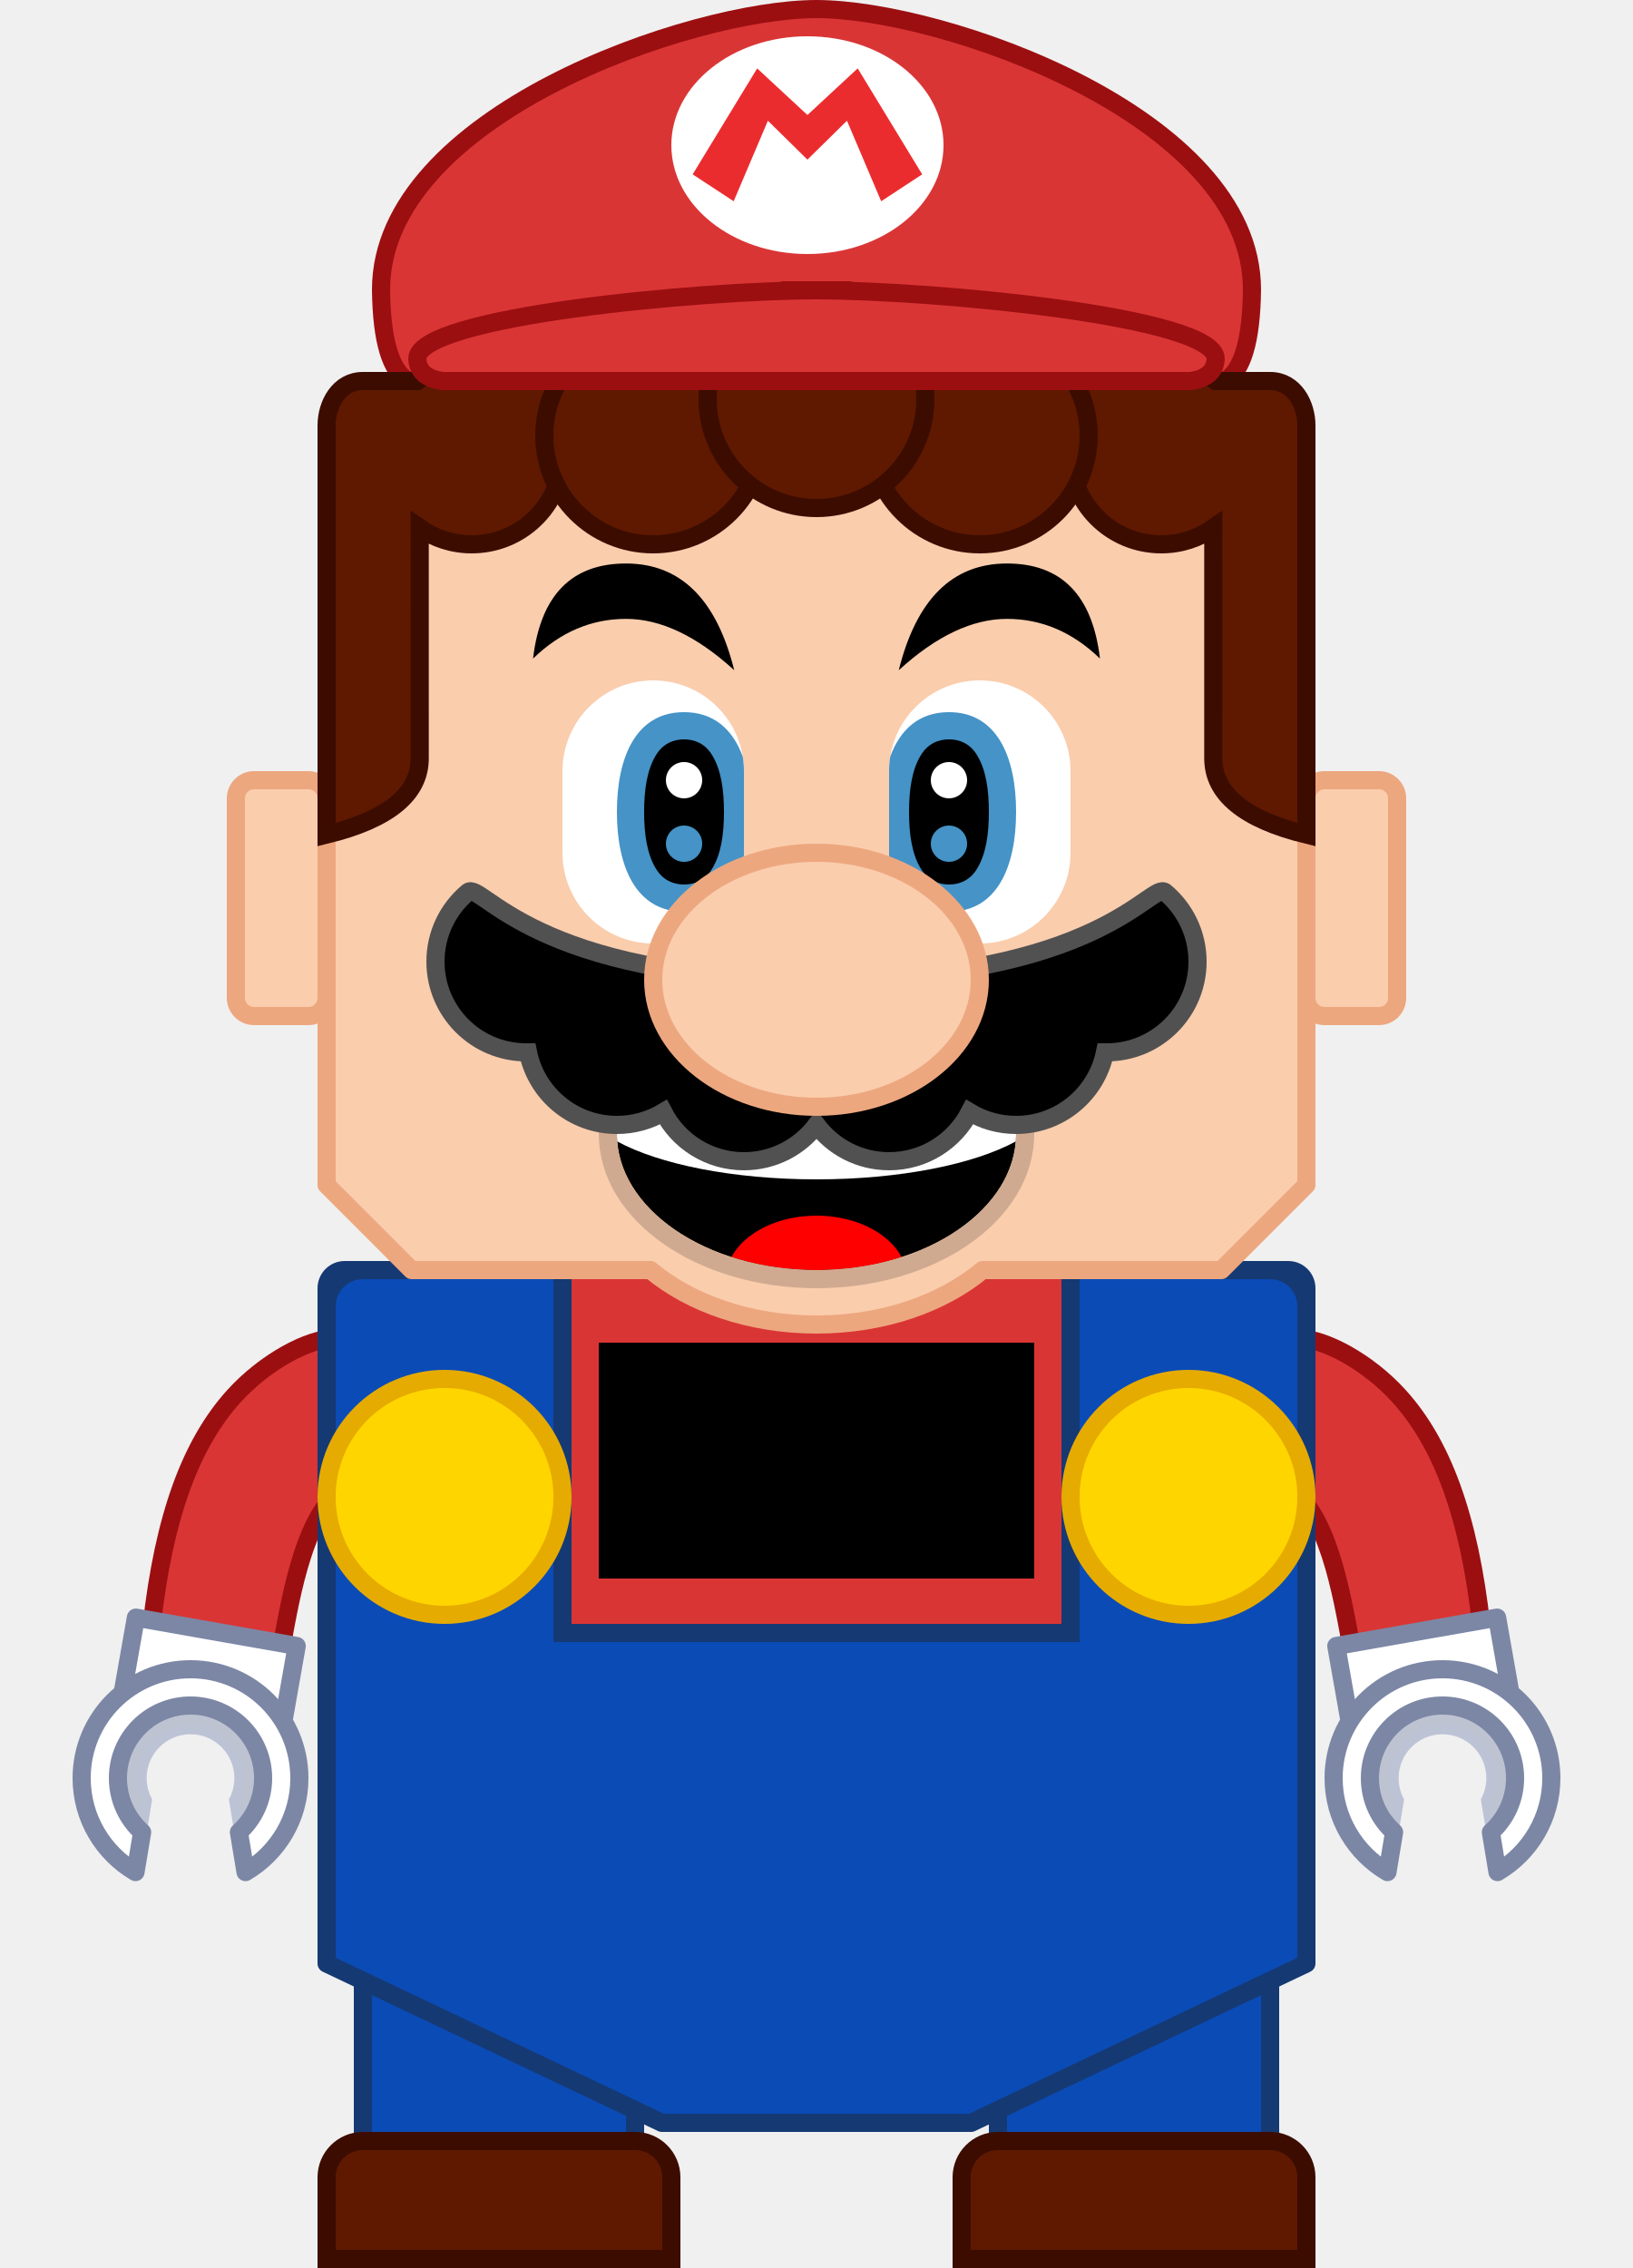
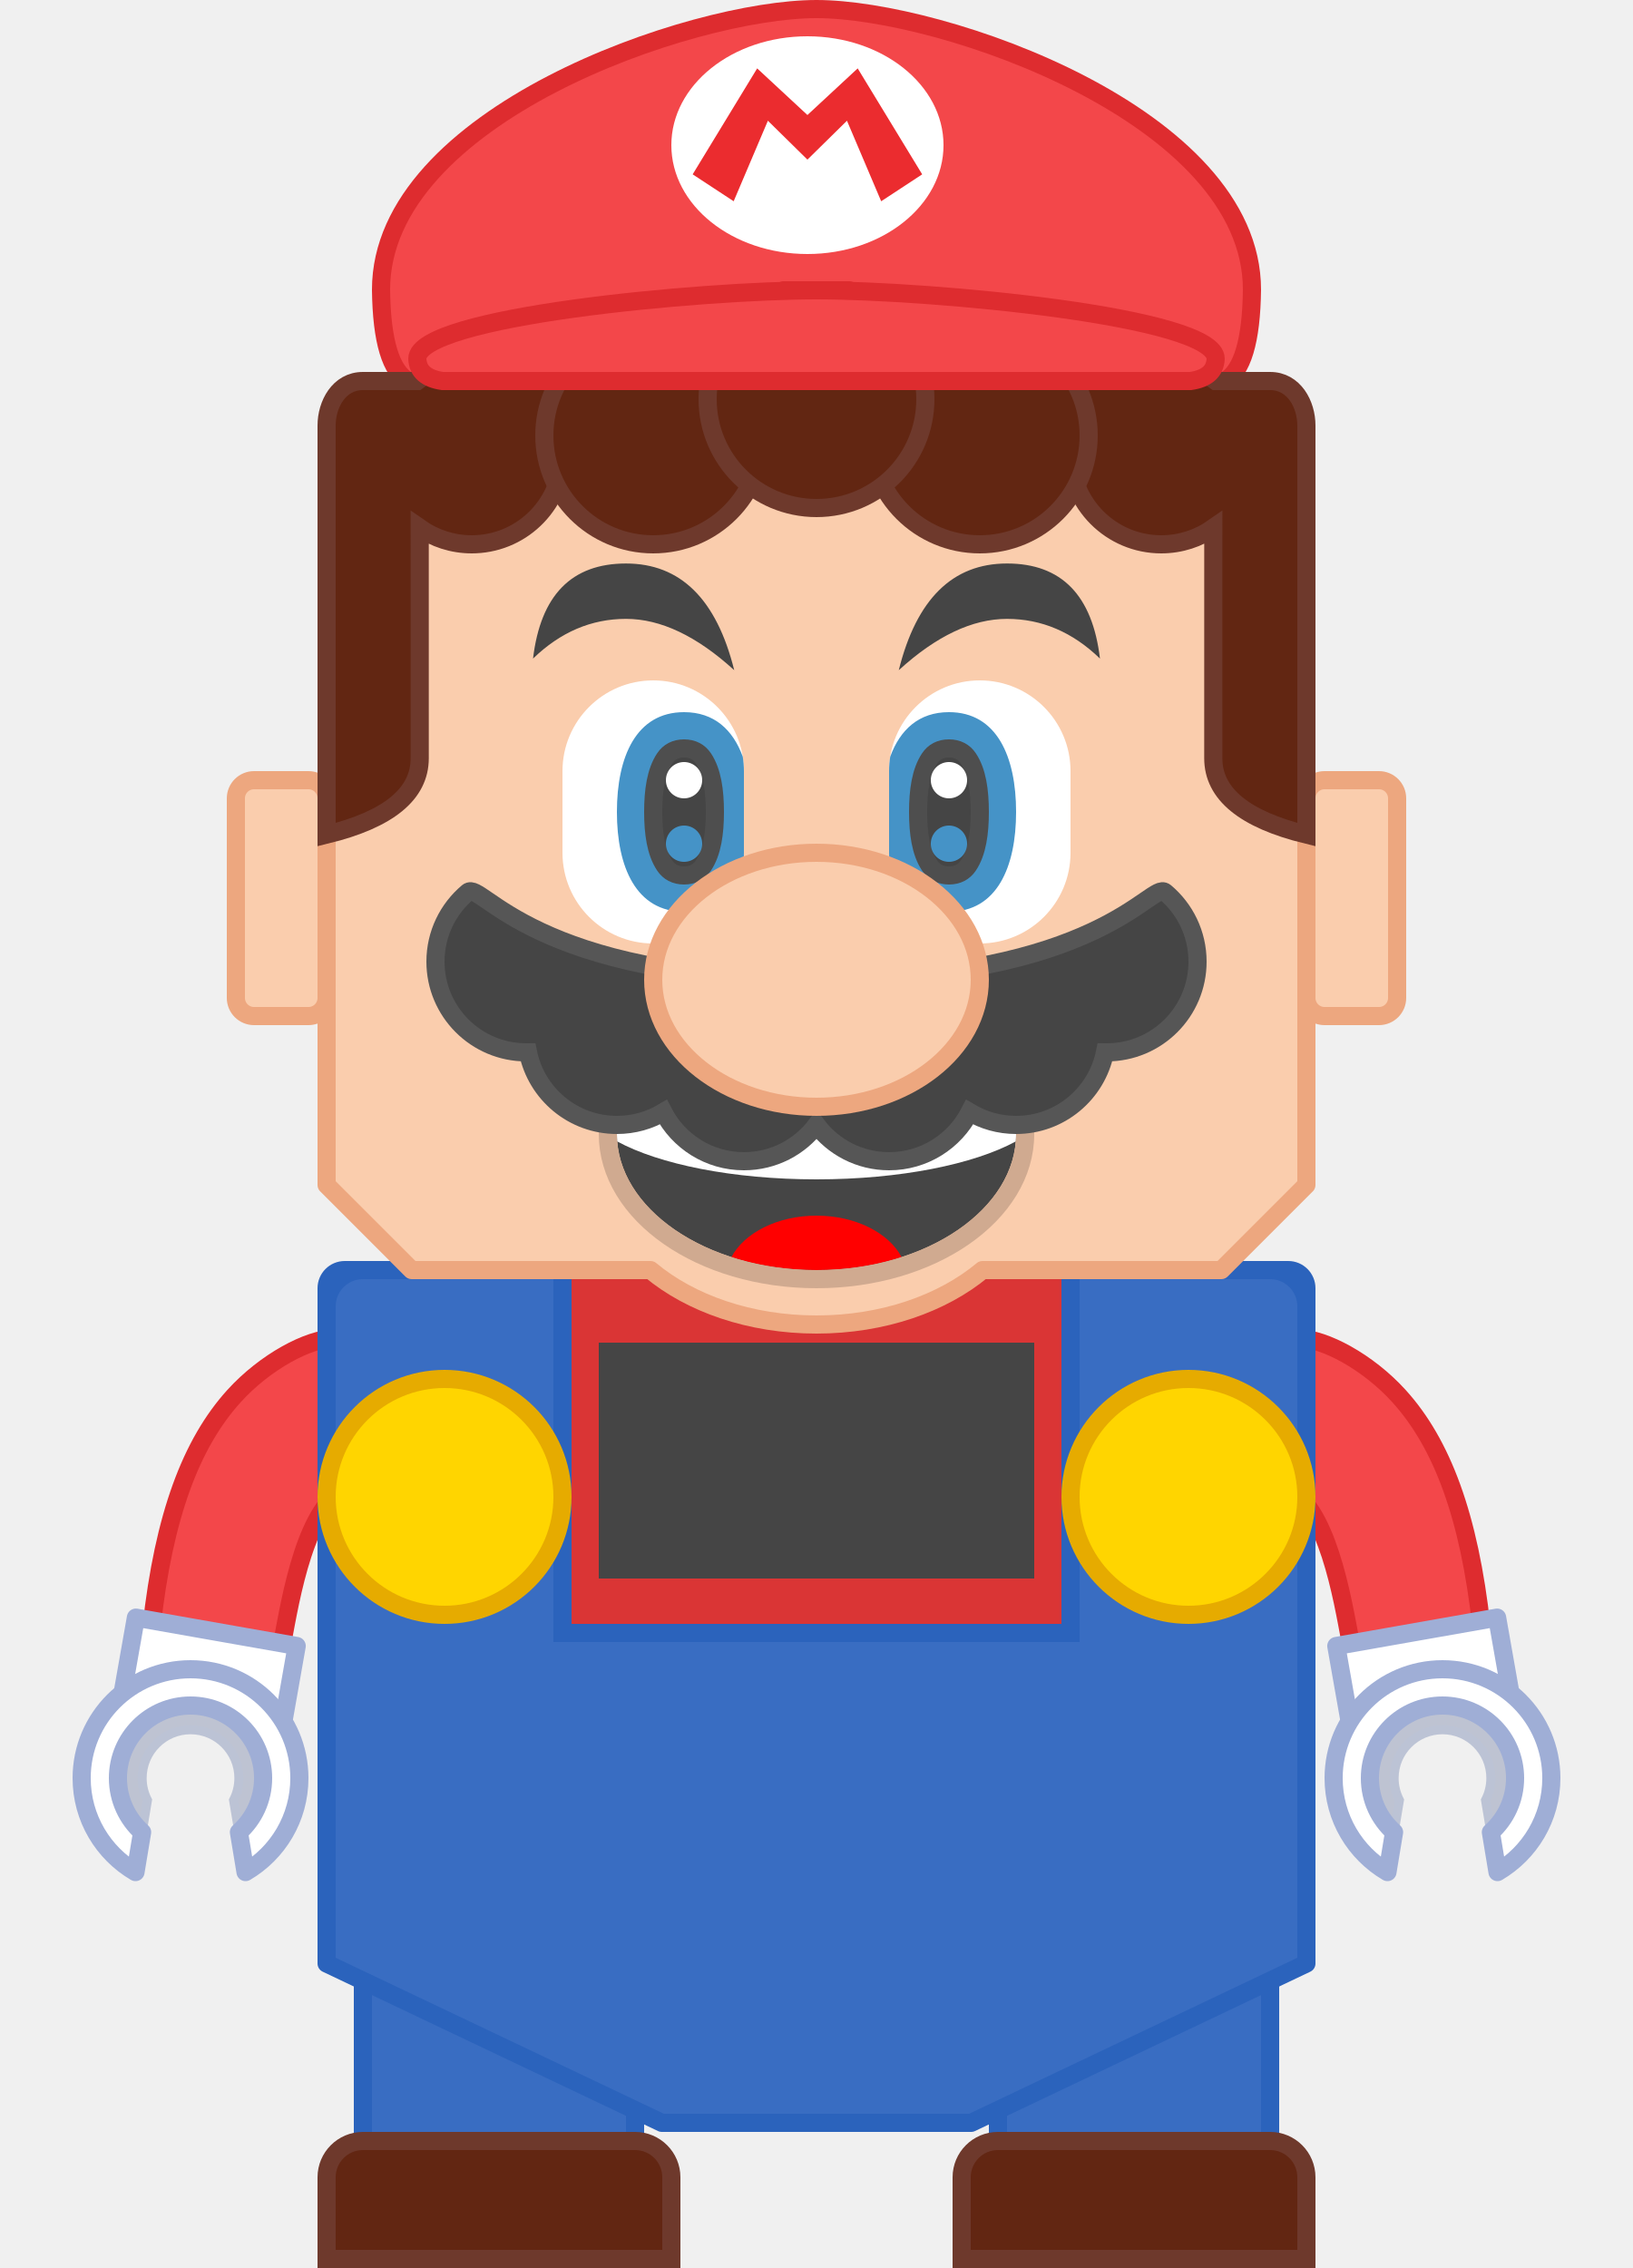
<svg xmlns="http://www.w3.org/2000/svg" width="90px" height="125px" viewBox="0 0 90 125" version="1.1">
  <g id="legomario-illustration" stroke="none" stroke-width="1" fill="none" fill-rule="evenodd">
    <g id="legomario" transform="translate(4, 0)">
      <g id="Group" transform="translate(0.5, 0.5)">
-         <rect id="Rectangle" stroke="#153973" fill="#0B4BB6" stroke-linejoin="round" x="15.5" y="108.5" width="15" height="9" />
-         <rect id="Rectangle" stroke="#153973" fill="#0B4BB6" stroke-linejoin="round" transform="translate(58, 113) scale(-1, 1) translate(-58, -113) " x="50.5" y="108.5" width="15" height="9" />
-         <path d="M15.5,117.5 L30.5,117.5 C31.605,117.5 32.5,118.395 32.5,119.5 L32.5,124 L13.5,124 L13.5,119.5 C13.5,118.395 14.395,117.5 15.5,117.5 Z" id="Rectangle-Copy-3" stroke="#3C0C00" fill="#5F1901" />
-         <path d="M50.5,117.5 L65.5,117.5 C66.605,117.5 67.5,118.395 67.5,119.5 L67.5,124 L48.5,124 L48.5,119.5 C48.5,118.395 49.395,117.5 50.5,117.5 Z" id="Rectangle-Copy-4" stroke="#3C0C00" fill="#5F1901" />
+         <rect id="Rectangle" stroke="#2B63BC" fill="#396DC2" stroke-linejoin="round" x="15.5" y="108.5" width="15" height="9" />
+         <rect id="Rectangle" stroke="#2B63BC" fill="#396DC2" stroke-linejoin="round" transform="translate(58, 113) scale(-1, 1) translate(-58, -113) " x="50.5" y="108.5" width="15" height="9" />
+         <path d="M15.5,117.5 L30.5,117.5 C31.605,117.5 32.5,118.395 32.5,119.5 L32.5,124 L13.5,124 L13.5,119.5 C13.5,118.395 14.395,117.5 15.5,117.5 Z" id="Rectangle-Copy-3" stroke="#6E392C" fill="#622612" />
+         <path d="M50.5,117.5 L65.5,117.5 C66.605,117.5 67.5,118.395 67.5,119.5 L67.5,124 L48.5,124 L48.5,119.5 C48.5,118.395 49.395,117.5 50.5,117.5 Z" id="Rectangle-Copy-4" stroke="#6E392C" fill="#622612" />
        <g id="arm-R" transform="translate(0, 73.274)">
-           <path d="M13.903,0 C12.531,0 10.121,1.268 8.396,3.172 C6.031,5.782 4.527,9.781 3.855,15.877 L10.938,17.338 C11.27,15.989 11.903,10.591 13.903,8.726 L13.903,0 Z" id="Path-8" stroke="#9C0F11" fill="#DA3535" />
-           <rect id="Rectangle" stroke="#7C87A5" fill="#FFFFFF" stroke-linejoin="round" transform="translate(6.9867, 18.62399) rotate(10) translate(-6.9867, -18.62399) " x="2.487" y="16.124" width="9" height="5" />
+           <path d="M13.903,0 C12.531,0 10.121,1.268 8.396,3.172 C6.031,5.782 4.527,9.781 3.855,15.877 L10.938,17.338 C11.27,15.989 11.903,10.591 13.903,8.726 L13.903,0 Z" id="Path-8" stroke="#DE2C2F" fill="#F3474A" />
+           <rect id="Rectangle" stroke="#9FAED6" fill="#FFFFFF" stroke-linejoin="round" transform="translate(6.9867, 18.62399) rotate(10) translate(-6.9867, -18.62399) " x="2.487" y="16.124" width="9" height="5" />
          <path d="M6,20.226 C8.209,20.226 10,22.017 10,24.226 C10,25.41 9.486,26.474 8.668,27.206 L8.374,25.441 C8.561,25.077 8.667,24.664 8.667,24.226 C8.667,22.753 7.473,21.559 6,21.559 C4.527,21.559 3.333,22.753 3.333,24.226 C3.333,24.664 3.439,25.077 3.626,25.441 L3.333,27.207 C2.515,26.475 2,25.41 2,24.226 C2,22.017 3.791,20.226 6,20.226 Z" id="Combined-Shape" stroke="#BCC3D5" stroke-width="0.5" fill="#BEC3D2" />
-           <path d="M6,18.226 C9.314,18.226 12,20.912 12,24.226 C12,26.434 10.808,28.363 9.032,29.405 L8.668,27.206 C9.486,26.474 10,25.41 10,24.226 C10,22.017 8.209,20.226 6,20.226 C3.791,20.226 2,22.017 2,24.226 C2,25.41 2.515,26.475 3.333,27.207 L2.968,29.405 C1.192,28.363 0,26.434 0,24.226 C0,20.912 2.686,18.226 6,18.226 Z" id="Combined-Shape" stroke="#7C87A5" fill="#FFFFFF" stroke-linejoin="round" />
+           <path d="M6,18.226 C9.314,18.226 12,20.912 12,24.226 C12,26.434 10.808,28.363 9.032,29.405 L8.668,27.206 C9.486,26.474 10,25.41 10,24.226 C10,22.017 8.209,20.226 6,20.226 C3.791,20.226 2,22.017 2,24.226 C2,25.41 2.515,26.475 3.333,27.207 L2.968,29.405 C1.192,28.363 0,26.434 0,24.226 C0,20.912 2.686,18.226 6,18.226 Z" id="Combined-Shape" stroke="#9FAED6" fill="#FFFFFF" stroke-linejoin="round" />
        </g>
        <rect id="ear.-R" stroke="#EDA77F" fill="#FACDAD" stroke-linejoin="round" x="8.5" y="42.5" width="5" height="13" rx="1" />
        <g id="arm-L" transform="translate(67.09699, 73.274)">
-           <path d="M10.048,-3.55271368e-15 C8.676,-3.55271368e-15 6.267,1.268 4.542,3.172 C2.176,5.782 0.672,9.781 -8.8817842e-16,15.877 L7.083,17.338 C7.415,15.989 8.048,10.591 10.048,8.726 L10.048,-3.55271368e-15 Z" id="Path-8" stroke="#9C0F11" fill="#DA3535" transform="translate(5.024157, 8.669152) scale(-1, 1) translate(-5.024157, -8.669152) " />
-           <rect id="Rectangle" stroke="#7C87A5" fill="#FFFFFF" stroke-linejoin="round" transform="translate(6.916309, 18.62399) scale(-1, 1) rotate(10) translate(-6.916309, -18.62399) " x="2.416" y="16.124" width="9" height="5" />
+           <path d="M10.048,-3.55271368e-15 C8.676,-3.55271368e-15 6.267,1.268 4.542,3.172 C2.176,5.782 0.672,9.781 -8.8817842e-16,15.877 L7.083,17.338 C7.415,15.989 8.048,10.591 10.048,8.726 L10.048,-3.55271368e-15 Z" id="Path-8" stroke="#DE2C2F" fill="#F3474A" transform="translate(5.024157, 8.669152) scale(-1, 1) translate(-5.024157, -8.669152) " />
+           <rect id="Rectangle" stroke="#9FAED6" fill="#FFFFFF" stroke-linejoin="round" transform="translate(6.916309, 18.62399) scale(-1, 1) rotate(10) translate(-6.916309, -18.62399) " x="2.416" y="16.124" width="9" height="5" />
          <path d="M7.903,20.226 C10.112,20.226 11.903,22.017 11.903,24.226 C11.903,25.41 11.389,26.474 10.571,27.206 L10.277,25.441 C10.464,25.077 10.57,24.664 10.57,24.226 C10.57,22.753 9.376,21.559 7.903,21.559 C6.43,21.559 5.236,22.753 5.236,24.226 C5.236,24.664 5.342,25.077 5.529,25.441 L5.236,27.207 C4.418,26.475 3.903,25.41 3.903,24.226 C3.903,22.017 5.694,20.226 7.903,20.226 Z" id="Combined-Shape" stroke="#BCC3D5" stroke-width="0.5" fill="#BEC3D2" transform="translate(7.903008, 23.71655) scale(-1, 1) translate(-7.903008, -23.71655) " />
-           <path d="M7.903,18.226 C11.217,18.226 13.903,20.912 13.903,24.226 C13.903,26.434 12.711,28.363 10.935,29.405 L10.571,27.206 C11.389,26.474 11.903,25.41 11.903,24.226 C11.903,22.017 10.112,20.226 7.903,20.226 C5.694,20.226 3.903,22.017 3.903,24.226 C3.903,25.41 4.418,26.475 5.236,27.207 L4.871,29.405 C3.095,28.363 1.903,26.434 1.903,24.226 C1.903,20.912 4.589,18.226 7.903,18.226 Z" id="Combined-Shape" stroke="#7C87A5" fill="#FFFFFF" stroke-linejoin="round" transform="translate(7.903008, 23.66301) scale(-1, 1) translate(-7.903008, -23.66301) " />
+           <path d="M7.903,18.226 C11.217,18.226 13.903,20.912 13.903,24.226 C13.903,26.434 12.711,28.363 10.935,29.405 L10.571,27.206 C11.389,26.474 11.903,25.41 11.903,24.226 C11.903,22.017 10.112,20.226 7.903,20.226 C5.694,20.226 3.903,22.017 3.903,24.226 C3.903,25.41 4.418,26.475 5.236,27.207 L4.871,29.405 C3.095,28.363 1.903,26.434 1.903,24.226 C1.903,20.912 4.589,18.226 7.903,18.226 Z" id="Combined-Shape" stroke="#9FAED6" fill="#FFFFFF" stroke-linejoin="round" transform="translate(7.903008, 23.66301) scale(-1, 1) translate(-7.903008, -23.66301) " />
        </g>
        <rect id="ear-L" stroke="#EDA77F" fill="#FACDAD" stroke-linejoin="round" transform="translate(70, 49) scale(-1, 1) translate(-70, -49) " x="67.5" y="42.5" width="5" height="13" rx="1" />
-         <rect id="Rectangle" stroke="#153973" fill="#0B4BB6" stroke-linejoin="round" x="13.5" y="69.5" width="54" height="24" rx="1" />
-         <path d="M65.5,69.5 C66.605,69.5 67.5,70.395 67.5,71.5 L67.5,107.718 L49.021,116.5 L31.978,116.5 L13.5,107.718 L13.5,71.5 C13.5,70.395 14.395,69.5 15.5,69.5 L65.5,69.5 Z" id="pants" stroke="#153973" fill="#0B4BB6" stroke-linejoin="round" />
-         <rect id="Rectangle" stroke="#153973" fill="#DA3535" x="26.5" y="69.5" width="28" height="20" />
-         <rect id="screen" fill="#000000" x="28.5" y="73.5" width="24" height="13" />
+         <rect id="Rectangle" stroke="#2B63BC" fill="#396DC2" stroke-linejoin="round" x="13.5" y="69.5" width="54" height="24" rx="1" />
+         <path d="M65.5,69.5 C66.605,69.5 67.5,70.395 67.5,71.5 L67.5,107.718 L49.021,116.5 L31.978,116.5 L13.5,107.718 L13.5,71.5 C13.5,70.395 14.395,69.5 15.5,69.5 L65.5,69.5 Z" id="pants" stroke="#2B63BC" fill="#396DC2" stroke-linejoin="round" />
+         <rect id="Rectangle" stroke="#2B63BC" fill="#DA3535" x="26.5" y="69.5" width="28" height="20" />
+         <rect id="screen" fill="#454545" x="28.5" y="73.5" width="24" height="13" />
        <path d="M67.5,25.413 L67.5,64.809 L62.809,69.5 L49.649,69.501 C47.448,71.336 44.166,72.5 40.5,72.5 C36.834,72.5 33.552,71.336 31.351,69.501 L18.191,69.5 L13.5,64.809 L13.5,25.413 L67.5,25.413 Z" id="face" stroke="#EDA77F" fill="#FACDAD" stroke-linejoin="round" />
        <g id="mouse" transform="translate(29.5, 54.5)">
-           <ellipse id="Oval" fill="#000000" cx="11" cy="7.5" rx="11" ry="7.5" />
+           <ellipse id="Oval" fill="#454545" cx="11" cy="7.5" rx="11" ry="7.5" />
          <path d="M11,1 C13.569,1 15.963,1.258 17.98,1.703 C20.434,3.079 22,5.165 22,7.5 C22,7.637 21.995,7.773 21.984,7.908 C19.679,9.165 15.621,10 11,10 C6.379,10 2.32,9.165 0.015,7.908 L0.004,7.714 L0.004,7.714 L0,7.5 C0,5.165 1.566,3.079 4.02,1.703 C6.037,1.258 8.431,1 11,1 Z" id="Combined-Shape" fill="#FFFFFF" />
          <path d="M11,12 C13.152,12 14.986,12.951 15.691,14.286 C14.267,14.744 12.677,15 11,15 C9.323,15 7.733,14.744 6.31,14.286 C7.014,12.951 8.848,12 11,12 Z" id="Combined-Shape" fill="#FF0000" />
          <ellipse id="Oval-Copy-10" stroke="#D0AA90" cx="11" cy="7.5" rx="11.5" ry="8" />
        </g>
-         <path d="M44.5,63.5 C46.434,63.5 48.111,62.402 48.941,60.796 C49.69,61.243 50.565,61.5 51.5,61.5 C53.919,61.5 55.937,59.782 56.399,57.499 L56.5,57.5 C59.261,57.5 61.5,55.261 61.5,52.5 C61.5,50.963 60.806,49.588 59.715,48.671 C58.965,48.041 56.121,53.5 40.499,53.5 C24.877,53.5 22.035,48.041 21.285,48.671 C20.194,49.588 19.5,50.963 19.5,52.5 C19.5,55.261 21.739,57.5 24.5,57.5 L24.601,57.499 C25.063,59.782 27.081,61.5 29.5,61.5 C30.435,61.5 31.31,61.243 32.059,60.796 C32.889,62.402 34.566,63.5 36.5,63.5 C38.136,63.5 39.589,62.714 40.501,61.499 C41.411,62.714 42.864,63.5 44.5,63.5 Z" id="mustache" stroke="#515151" fill="#000000" />
+         <path d="M44.5,63.5 C46.434,63.5 48.111,62.402 48.941,60.796 C49.69,61.243 50.565,61.5 51.5,61.5 C53.919,61.5 55.937,59.782 56.399,57.499 L56.5,57.5 C59.261,57.5 61.5,55.261 61.5,52.5 C61.5,50.963 60.806,49.588 59.715,48.671 C58.965,48.041 56.121,53.5 40.499,53.5 C24.877,53.5 22.035,48.041 21.285,48.671 C20.194,49.588 19.5,50.963 19.5,52.5 C19.5,55.261 21.739,57.5 24.5,57.5 L24.601,57.499 C25.063,59.782 27.081,61.5 29.5,61.5 C30.435,61.5 31.31,61.243 32.059,60.796 C32.889,62.402 34.566,63.5 36.5,63.5 C38.136,63.5 39.589,62.714 40.501,61.499 C41.411,62.714 42.864,63.5 44.5,63.5 Z" id="mustache" stroke="#565656" fill="#454545" />
        <g id="eye-R" transform="translate(24.5, 30)">
          <path d="M2,12 C2,9.239 4.239,7 7,7 C9.761,7 12,9.239 12,12 C12,14.761 12,13.739 12,16.5 C12,19.261 9.761,21.5 7,21.5 C4.239,21.5 2,19.261 2,16.5 C2,13.739 2,14.761 2,12 Z" id="Oval" fill="#FFFFFF" />
          <path d="M8.7,8.75 C10.362,8.75 11.396,9.724 11.936,11.202 C11.978,11.462 12,11.728 12,12 L12,16.5 L12,16.5 C12,16.77 11.979,17.035 11.937,17.294 C11.398,18.775 10.362,19.75 8.7,19.75 C6.059,19.75 5,17.288 5,14.25 C5,11.212 6.058,8.75 8.7,8.75 Z" id="Combined-Shape" fill="#4593C7" />
-           <path d="M7,14.25 C7,13.095 7.144,12.024 7.635,11.293 C7.868,10.947 8.222,10.75 8.7,10.75 C9.178,10.75 9.532,10.947 9.765,11.293 C10.256,12.024 10.4,13.095 10.4,14.25 C10.4,15.405 10.256,16.476 9.765,17.206 C9.531,17.553 9.178,17.75 8.7,17.75 C8.222,17.75 7.869,17.553 7.635,17.206 C7.144,16.476 7,15.405 7,14.25 Z" id="Oval-Copy-7" stroke="#000000" fill="#000000" />
+           <path d="M7,14.25 C7,13.095 7.144,12.024 7.635,11.293 C7.868,10.947 8.222,10.75 8.7,10.75 C9.178,10.75 9.532,10.947 9.765,11.293 C10.256,12.024 10.4,13.095 10.4,14.25 C10.4,15.405 10.256,16.476 9.765,17.206 C9.531,17.553 9.178,17.75 8.7,17.75 C8.222,17.75 7.869,17.553 7.635,17.206 C7.144,16.476 7,15.405 7,14.25 Z" id="Oval-Copy-7" stroke="#4E4E4E" fill="#454545" />
          <circle id="Oval" fill="#FFFFFF" cx="8.7" cy="12.5" r="1" />
          <circle id="Oval-Copy-6" fill="#4593C7" cx="8.7" cy="16" r="1" />
-           <path d="M0.377,5.798 C0.793,2.304 2.501,0.557 5.501,0.557 C8.5,0.557 10.489,2.517 11.466,6.438 C9.399,4.552 7.411,3.609 5.501,3.609 C3.591,3.609 1.883,4.339 0.377,5.798 Z" id="Path-7" fill="#000000" />
+           <path d="M0.377,5.798 C0.793,2.304 2.501,0.557 5.501,0.557 C8.5,0.557 10.489,2.517 11.466,6.438 C9.399,4.552 7.411,3.609 5.501,3.609 C3.591,3.609 1.883,4.339 0.377,5.798 Z" id="Path-7" fill="#454545" />
        </g>
        <g id="eye-L" transform="translate(44.1, 30.55664)">
          <path d="M0.4,11.443 C0.4,8.682 2.639,6.443 5.4,6.443 C8.161,6.443 10.4,8.682 10.4,11.443 C10.4,14.205 10.4,13.182 10.4,15.943 C10.4,18.705 8.161,20.943 5.4,20.943 C2.639,20.943 0.4,18.705 0.4,15.943 C0.4,13.182 0.4,14.205 0.4,11.443 Z" id="Oval" fill="#FFFFFF" transform="translate(5.4, 13.69336) scale(-1, 1) translate(-5.4, -13.69336) " />
          <path d="M3.7,8.193 C6.342,8.193 7.4,10.656 7.4,13.693 C7.4,16.731 6.341,19.193 3.7,19.193 C2.038,19.193 1.002,18.218 0.463,16.738 C0.421,16.479 0.4,16.214 0.4,15.943 L0.4,15.943 L0.4,11.443 C0.4,11.172 0.422,10.905 0.463,10.646 C1.004,9.167 2.038,8.193 3.7,8.193 Z" id="Combined-Shape" fill="#4593C7" />
-           <path d="M2,13.693 C2,12.538 2.144,11.467 2.635,10.737 C2.868,10.39 3.222,10.193 3.7,10.193 C4.178,10.193 4.532,10.39 4.765,10.737 C5.256,11.467 5.4,12.538 5.4,13.693 C5.4,14.849 5.256,15.919 4.765,16.65 C4.531,16.996 4.178,17.193 3.7,17.193 C3.222,17.193 2.869,16.996 2.635,16.65 C2.144,15.919 2,14.849 2,13.693 Z" id="Oval" stroke="#000000" fill="#000000" transform="translate(3.7, 13.69336) scale(-1, 1) translate(-3.7, -13.69336) " />
+           <path d="M2,13.693 C2,12.538 2.144,11.467 2.635,10.737 C2.868,10.39 3.222,10.193 3.7,10.193 C4.178,10.193 4.532,10.39 4.765,10.737 C5.256,11.467 5.4,12.538 5.4,13.693 C5.4,14.849 5.256,15.919 4.765,16.65 C4.531,16.996 4.178,17.193 3.7,17.193 C3.222,17.193 2.869,16.996 2.635,16.65 C2.144,15.919 2,14.849 2,13.693 Z" id="Oval" stroke="#4E4E4E" fill="#454545" transform="translate(3.7, 13.69336) scale(-1, 1) translate(-3.7, -13.69336) " />
          <circle id="Oval" fill="#FFFFFF" transform="translate(3.7, 11.94336) scale(-1, 1) translate(-3.7, -11.94336) " cx="3.7" cy="11.943" r="1" />
          <circle id="Oval-Copy-6" fill="#4593C7" transform="translate(3.7, 15.44336) scale(-1, 1) translate(-3.7, -15.44336) " cx="3.7" cy="15.443" r="1" />
-           <path d="M0.934,5.241 C1.35,1.747 3.058,-3.10862447e-15 6.058,-3.10862447e-15 C9.057,-3.10862447e-15 11.046,1.96 12.023,5.881 C9.956,3.995 7.968,3.053 6.058,3.053 C4.148,3.053 2.44,3.782 0.934,5.241 Z" id="Path-7" fill="#000000" transform="translate(6.478491, 2.94043) scale(-1, 1) translate(-6.478491, -2.94043) " />
+           <path d="M0.934,5.241 C1.35,1.747 3.058,-3.10862447e-15 6.058,-3.10862447e-15 C9.057,-3.10862447e-15 11.046,1.96 12.023,5.881 C9.956,3.995 7.968,3.053 6.058,3.053 C4.148,3.053 2.44,3.782 0.934,5.241 Z" id="Path-7" fill="#454545" transform="translate(6.478491, 2.94043) scale(-1, 1) translate(-6.478491, -2.94043) " />
        </g>
        <ellipse id="nose" stroke="#EDA77F" fill="#FACDAD" stroke-linejoin="round" cx="40.5" cy="53.5" rx="9" ry="7" />
-         <path d="M18.012,20.5 C17.037,19.971 16.533,18.293 16.5,15.466 C16.5,5.884 33.606,0 40.5,0 C47.394,0 64.5,5.884 64.5,15.466 C64.467,18.293 63.963,19.971 62.988,20.5 L40.5,20.5 L18.012,20.5 Z" id="hat" stroke="#9C0F11" fill="#DA3535" />
-         <g id="hear" transform="translate(13.5, 15.5)" fill="#5F1901" stroke="#3C0C00">
+         <path d="M18.012,20.5 C17.037,19.971 16.533,18.293 16.5,15.466 C16.5,5.884 33.606,0 40.5,0 C47.394,0 64.5,5.884 64.5,15.466 C64.467,18.293 63.963,19.971 62.988,20.5 L40.5,20.5 L18.012,20.5 Z" id="hat" stroke="#DE2C2F" fill="#F3474A" />
+         <g id="hear" transform="translate(13.5, 15.5)" fill="#622612" stroke="#6E392C">
          <path d="M46,4 C47.126,4 48.165,4.372 49,5 L52,5 L52,5 C53.328,5 54,6.298 54,7.45 L54,30 L54,30 C50.579,29.161 48.868,27.758 48.868,25.792 L48.869,13.096 C48.057,13.666 47.067,14 46,14 C43.239,14 41,11.761 41,9 L41.001,8.919 L12.998,8.919 L13,9 C13,11.689 10.878,13.882 8.217,13.995 L8,14 C6.933,14 5.943,13.666 5.131,13.096 L5.132,25.792 L5.132,25.792 C5.132,27.758 3.421,29.161 0,30 L0,7.45 L0,7.45 C0,6.298 0.672,5 2,5 L5,5 C5.835,4.372 6.874,4 8,4 C9.126,4 10.165,4.372 11,5 L43,5 C43.835,4.372 44.874,4 46,4 Z" id="Combined-Shape" />
          <circle id="Oval" cx="18" cy="8" r="6" />
          <circle id="Oval" transform="translate(36, 8) scale(-1, 1) translate(-36, -8) " cx="36" cy="8" r="6" />
          <circle id="Oval" cx="27" cy="6" r="6" />
        </g>
-         <path d="M40.5,20.5 L19.886,20.5 C18.992,20.371 18.53,19.962 18.5,19.272 C18.5,16.935 34.181,15.5 40.5,15.5 C46.82,15.5 34.18,15.5 40.5,15.5 C46.82,15.5 62.5,16.935 62.5,19.272 C62.47,19.962 62.008,20.371 61.114,20.5 L40.5,20.5" id="hat-copy" stroke="#9C0F11" fill="#DA3535" />
+         <path d="M40.5,20.5 L19.886,20.5 C18.992,20.371 18.53,19.962 18.5,19.272 C18.5,16.935 34.181,15.5 40.5,15.5 C46.82,15.5 34.18,15.5 40.5,15.5 C46.82,15.5 62.5,16.935 62.5,19.272 C62.47,19.962 62.008,20.371 61.114,20.5 L40.5,20.5" id="hat-copy" stroke="#DE2C2F" fill="#F3474A" />
        <g id="M-mark" transform="translate(32.5, 1.5)">
          <ellipse id="Oval" fill="#FFFFFF" cx="7.5" cy="6" rx="7.5" ry="6" />
          <polyline id="Path-2" fill="#EB2C2F" points="7.5 4.339 4.73 1.769 1.175 7.609 3.435 9.092 5.321 4.654 7.5 6.798" />
          <polyline id="Path-2-Copy" fill="#EB2C2F" transform="translate(10.66241, 5.43062) scale(-1, 1) translate(-10.66241, -5.43062) " points="13.825 4.339 11.055 1.769 7.5 7.609 9.76 9.092 11.646 4.654 13.825 6.798" />
        </g>
        <circle id="button" stroke="#E6AB00" fill="#FFD500" transform="translate(61, 82) scale(-1, 1) translate(-61, -82) " cx="61" cy="82" r="6.5" />
        <circle id="button" stroke="#E6AB00" fill="#FFD500" cx="20" cy="82" r="6.5" />
      </g>
    </g>
  </g>
</svg>
